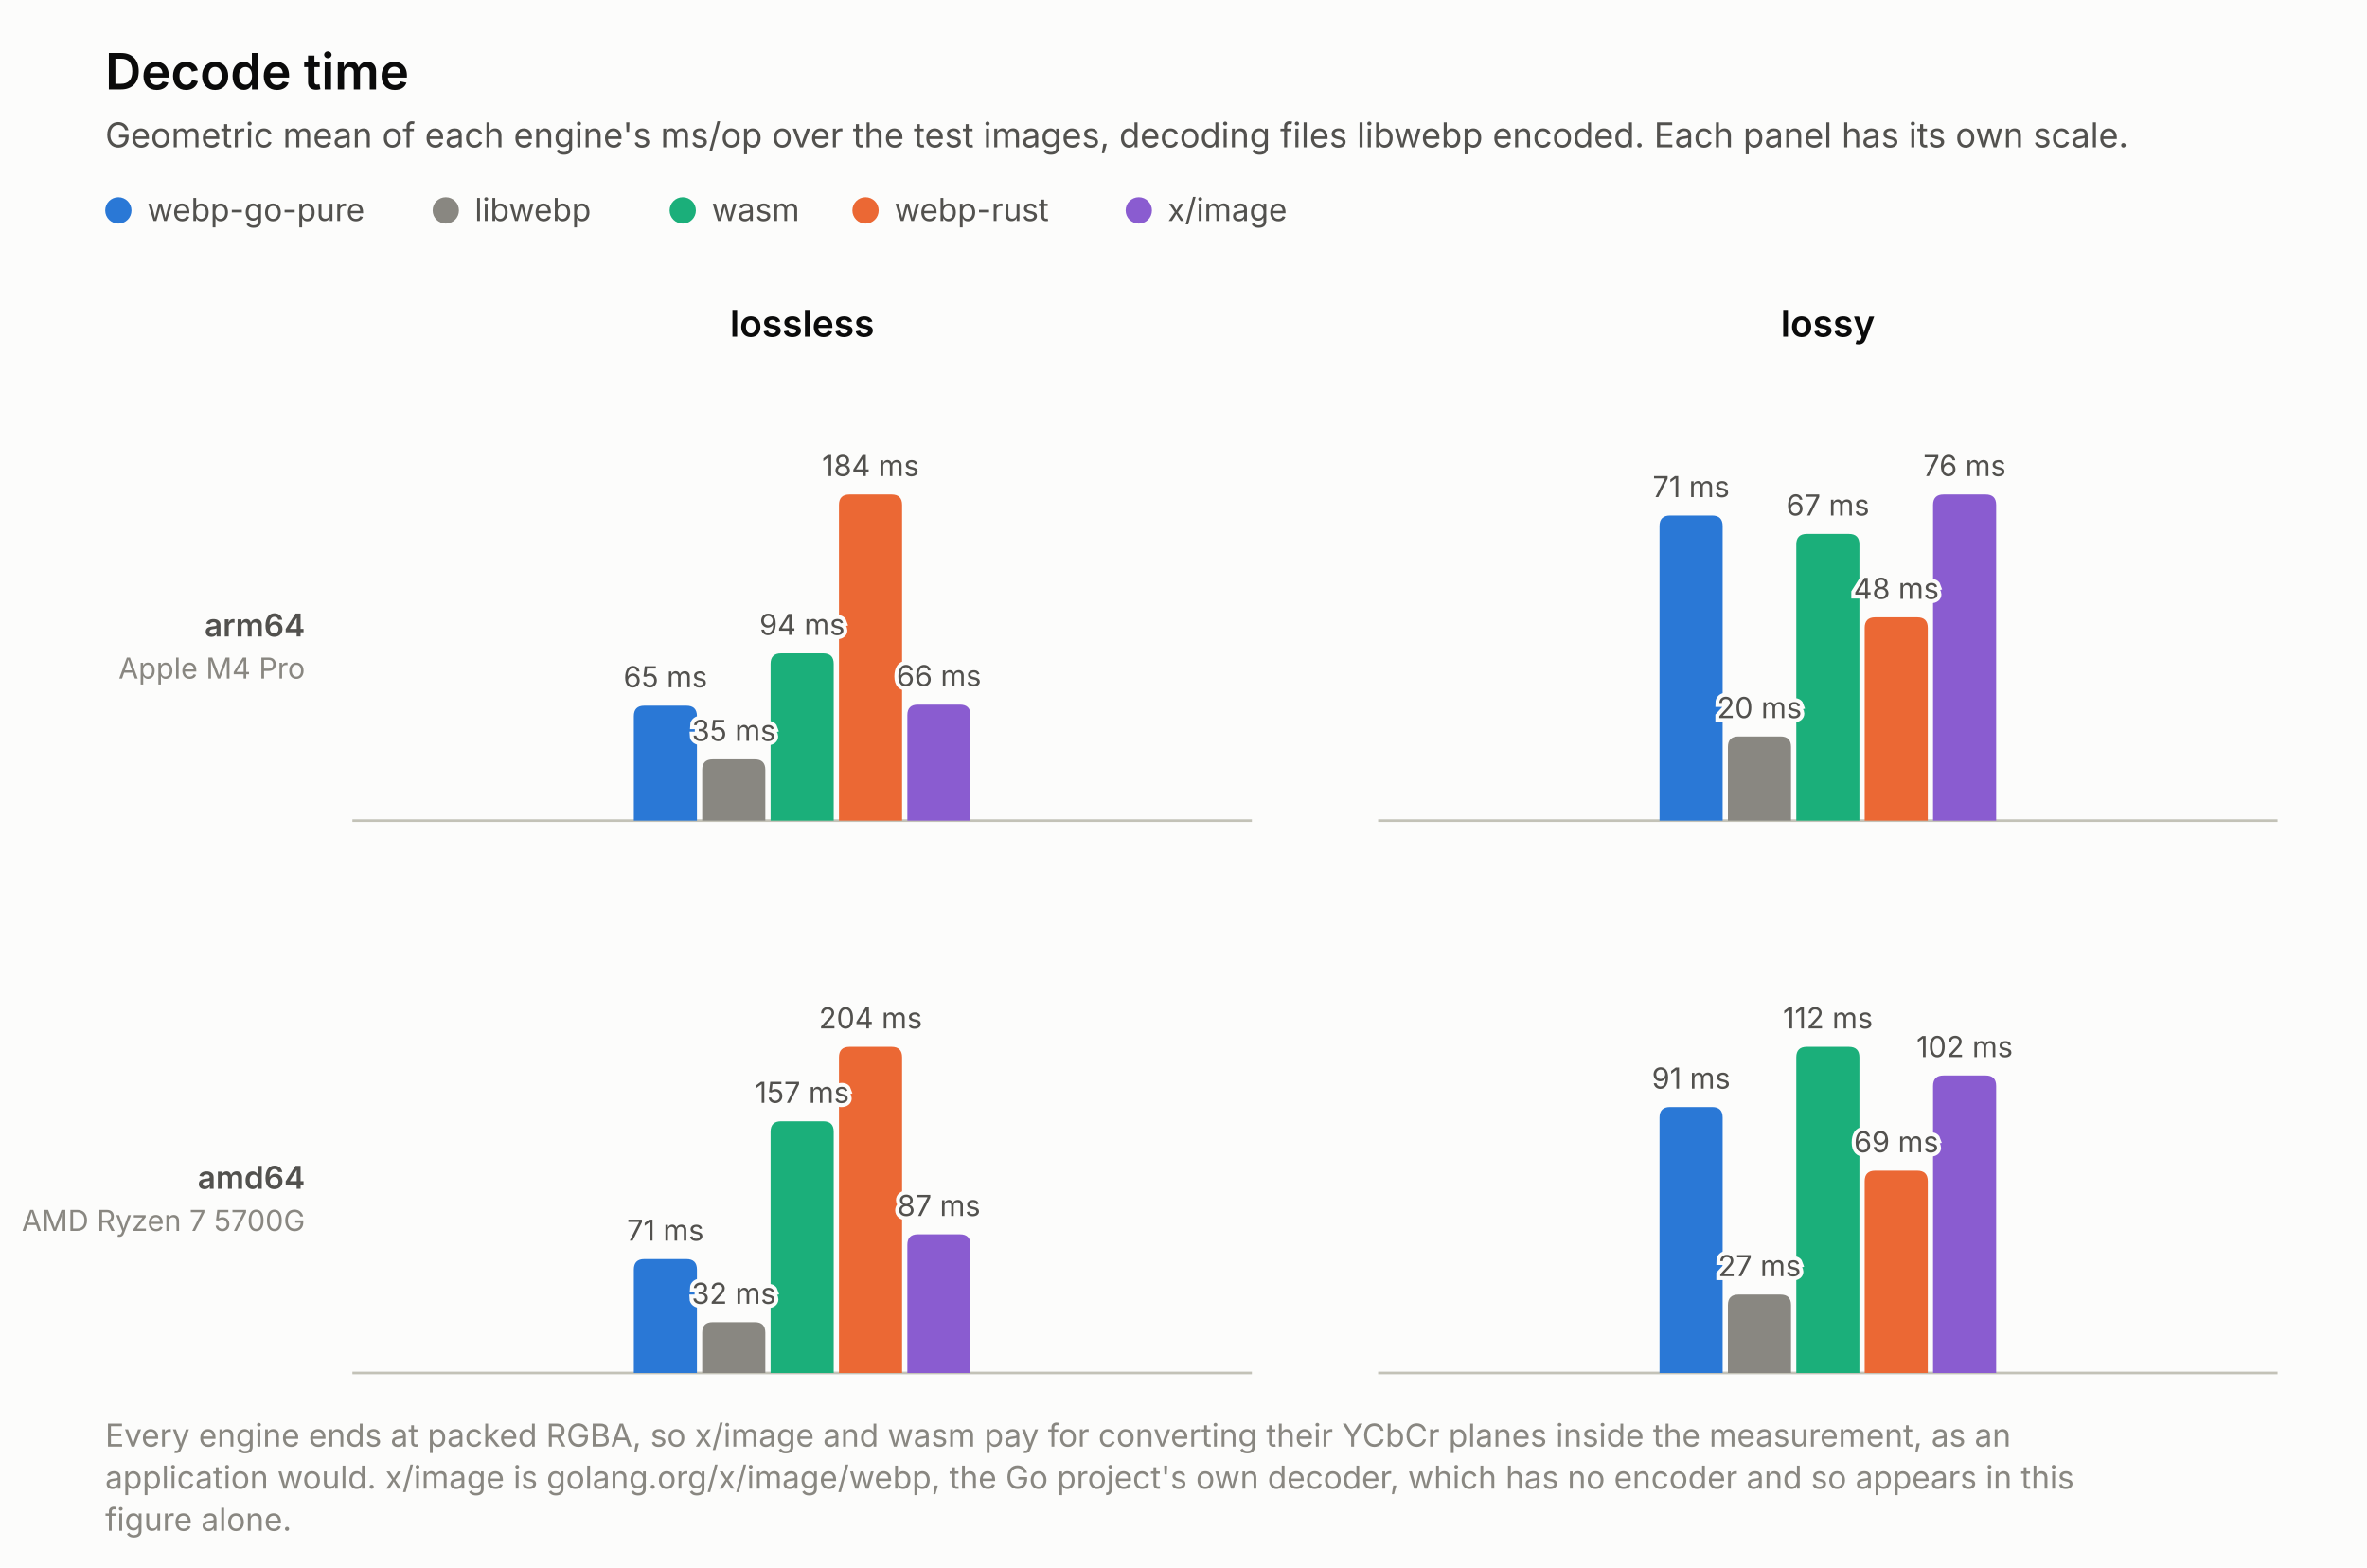
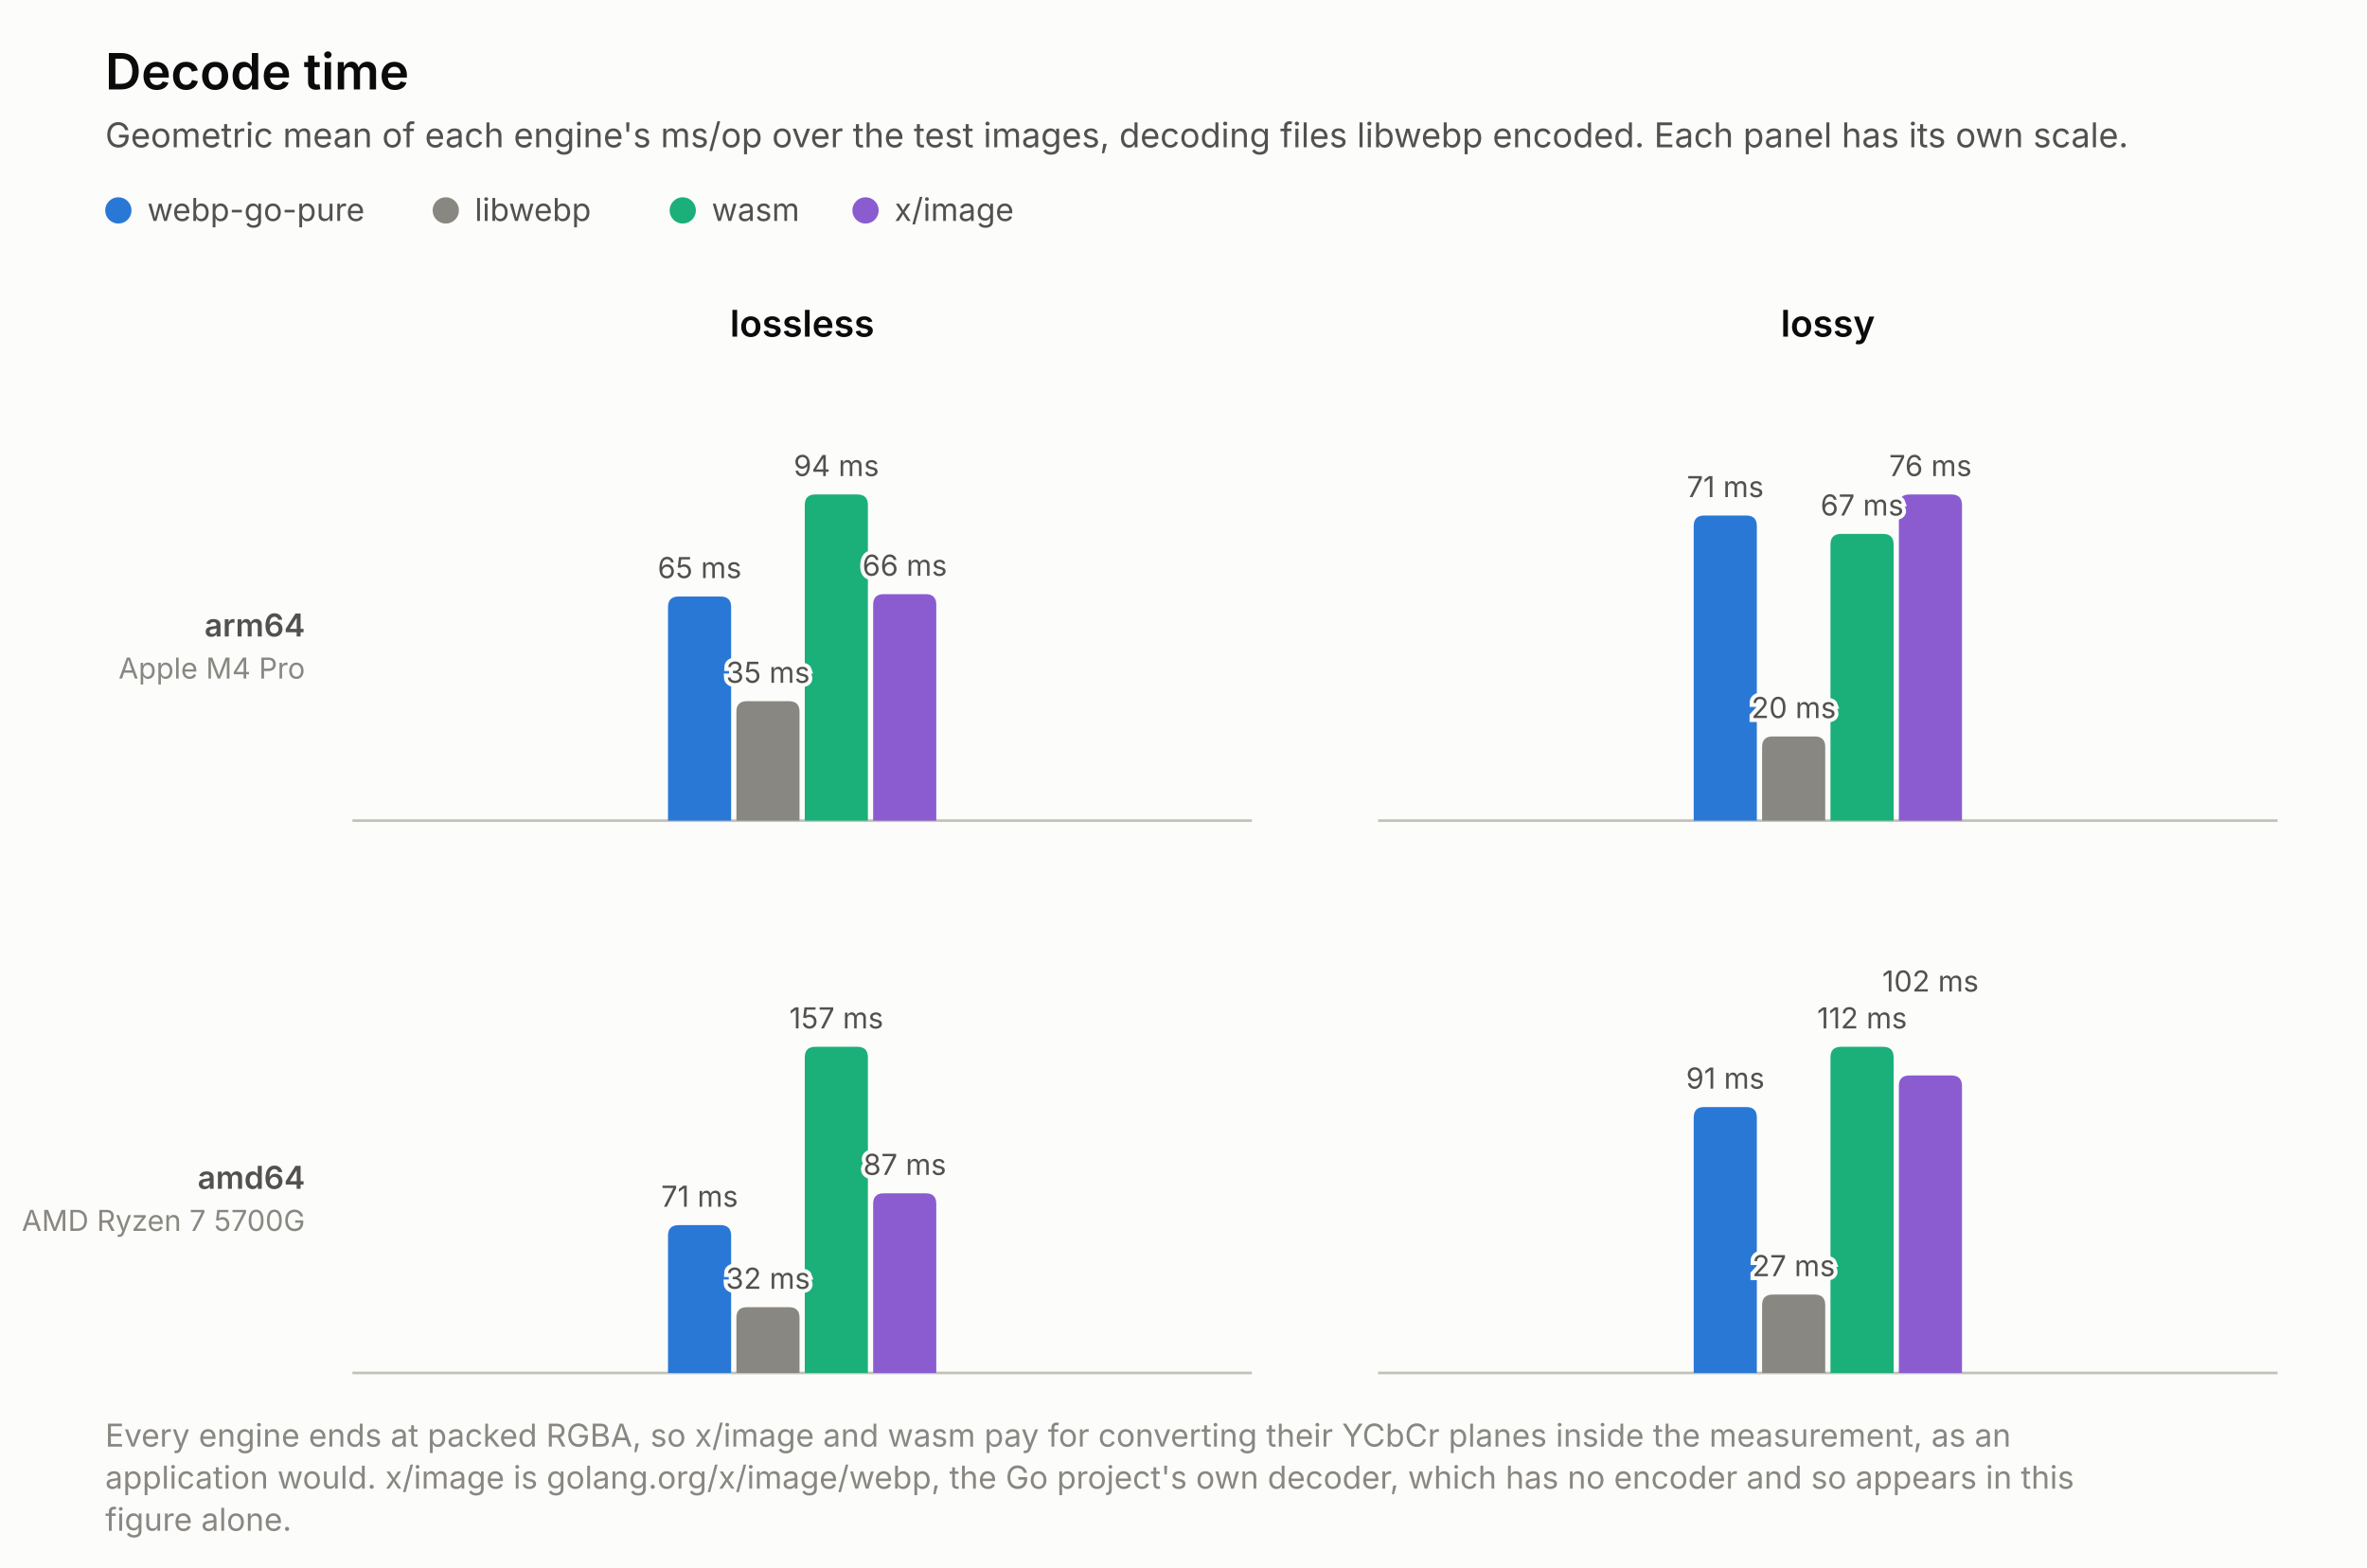
<svg xmlns="http://www.w3.org/2000/svg" width="900" height="596" viewBox="0 0 900 596" role="img">
  <rect width="900" height="596" fill="#fcfcfb" />
  <text x="40.0" y="34.0" font-family="system-ui, -apple-system, &quot;Segoe UI&quot;, sans-serif" font-size="19" fill="#0b0b0b" text-anchor="start" font-weight="600">Decode time</text>
  <text x="40.0" y="56.0" font-family="system-ui, -apple-system, &quot;Segoe UI&quot;, sans-serif" font-size="13" fill="#52514e" text-anchor="start">Geometric mean of each engine's ms/op over the test images, decoding files libwebp encoded. Each panel has its own scale.</text>
  <circle cx="45.0" cy="80.0" r="5.0" fill="#2a78d6" />
  <text x="56.0" y="84.0" font-family="system-ui, -apple-system, &quot;Segoe UI&quot;, sans-serif" font-size="12" fill="#52514e" text-anchor="start">webp-go-pure</text>
  <circle cx="169.5" cy="80.0" r="5.0" fill="#898781" />
  <text x="180.5" y="84.0" font-family="system-ui, -apple-system, &quot;Segoe UI&quot;, sans-serif" font-size="12" fill="#52514e" text-anchor="start">libwebp</text>
  <circle cx="259.6" cy="80.0" r="5.0" fill="#1baf7a" />
  <text x="270.6" y="84.0" font-family="system-ui, -apple-system, &quot;Segoe UI&quot;, sans-serif" font-size="12" fill="#52514e" text-anchor="start">wasm</text>
-   <circle cx="329.1" cy="80.0" r="5.0" fill="#eb6834" />
-   <text x="340.1" y="84.0" font-family="system-ui, -apple-system, &quot;Segoe UI&quot;, sans-serif" font-size="12" fill="#52514e" text-anchor="start">webp-rust</text>
-   <circle cx="433.0" cy="80.0" r="5.0" fill="#8a5cd0" />
-   <text x="444.0" y="84.0" font-family="system-ui, -apple-system, &quot;Segoe UI&quot;, sans-serif" font-size="12" fill="#52514e" text-anchor="start">x/image</text>
+   <circle cx="329.1" cy="80.0" r="5.0" fill="#8a5cd0" />
+   <text x="340.1" y="84.0" font-family="system-ui, -apple-system, &quot;Segoe UI&quot;, sans-serif" font-size="12" fill="#52514e" text-anchor="start">x/image</text>
  <text x="305.0" y="128.0" font-family="system-ui, -apple-system, &quot;Segoe UI&quot;, sans-serif" font-size="14" fill="#0b0b0b" text-anchor="middle" font-weight="600">lossless</text>
  <text x="695.0" y="128.0" font-family="system-ui, -apple-system, &quot;Segoe UI&quot;, sans-serif" font-size="14" fill="#0b0b0b" text-anchor="middle" font-weight="600">lossy</text>
  <text x="116.0" y="242.0" font-family="system-ui, -apple-system, &quot;Segoe UI&quot;, sans-serif" font-size="12" fill="#52514e" text-anchor="end" font-weight="600">arm64</text>
  <text x="116.0" y="258.0" font-family="system-ui, -apple-system, &quot;Segoe UI&quot;, sans-serif" font-size="11" fill="#898781" text-anchor="end">Apple M4 Pro</text>
  <line x1="134.0" y1="312.0" x2="476.0" y2="312.0" stroke="#c3c2b7" stroke-width="1.0" />
-   <path d="M 241.0 312.0 L 241.0 272.3 Q 241.0 268.3 245.0 268.3 L 261.0 268.3 Q 265.0 268.3 265.0 272.3 L 265.0 312.0 Z" fill="#2a78d6" />
-   <path d="M 267.0 312.0 L 267.0 292.7 Q 267.0 288.7 271.0 288.7 L 287.0 288.7 Q 291.0 288.7 291.0 292.7 L 291.0 312.0 Z" fill="#898781" />
-   <path d="M 293.0 312.0 L 293.0 252.4 Q 293.0 248.4 297.0 248.4 L 313.0 248.4 Q 317.0 248.4 317.0 252.4 L 317.0 312.0 Z" fill="#1baf7a" />
-   <path d="M 319.0 312.0 L 319.0 192.0 Q 319.0 188.0 323.0 188.0 L 339.0 188.0 Q 343.0 188.0 343.0 192.0 L 343.0 312.0 Z" fill="#eb6834" />
-   <path d="M 345.0 312.0 L 345.0 271.9 Q 345.0 267.9 349.0 267.9 L 365.0 267.9 Q 369.0 267.9 369.0 271.9 L 369.0 312.0 Z" fill="#8a5cd0" />
-   <text x="253.0" y="261.3" font-family="system-ui, -apple-system, &quot;Segoe UI&quot;, sans-serif" font-size="11" fill="#52514e" text-anchor="middle" stroke="#fcfcfb" stroke-width="3" paint-order="stroke" style="font-variant-numeric:tabular-nums">65 ms</text>
-   <text x="279.0" y="281.7" font-family="system-ui, -apple-system, &quot;Segoe UI&quot;, sans-serif" font-size="11" fill="#52514e" text-anchor="middle" stroke="#fcfcfb" stroke-width="3" paint-order="stroke" style="font-variant-numeric:tabular-nums">35 ms</text>
-   <text x="305.0" y="241.4" font-family="system-ui, -apple-system, &quot;Segoe UI&quot;, sans-serif" font-size="11" fill="#52514e" text-anchor="middle" stroke="#fcfcfb" stroke-width="3" paint-order="stroke" style="font-variant-numeric:tabular-nums">94 ms</text>
-   <text x="331.0" y="181.0" font-family="system-ui, -apple-system, &quot;Segoe UI&quot;, sans-serif" font-size="11" fill="#52514e" text-anchor="middle" stroke="#fcfcfb" stroke-width="3" paint-order="stroke" style="font-variant-numeric:tabular-nums">184 ms</text>
-   <text x="357.0" y="260.9" font-family="system-ui, -apple-system, &quot;Segoe UI&quot;, sans-serif" font-size="11" fill="#52514e" text-anchor="middle" stroke="#fcfcfb" stroke-width="3" paint-order="stroke" style="font-variant-numeric:tabular-nums">66 ms</text>
+   <path d="M 254.0 312.0 L 254.0 230.8 Q 254.0 226.8 258.0 226.8 L 274.0 226.8 Q 278.0 226.8 278.0 230.8 L 278.0 312.0 Z" fill="#2a78d6" />
+   <path d="M 280.0 312.0 L 280.0 270.6 Q 280.0 266.6 284.0 266.6 L 300.0 266.6 Q 304.0 266.6 304.0 270.6 L 304.0 312.0 Z" fill="#898781" />
+   <path d="M 306.0 312.0 L 306.0 192.0 Q 306.0 188.0 310.0 188.0 L 326.0 188.0 Q 330.0 188.0 330.0 192.0 L 330.0 312.0 Z" fill="#1baf7a" />
+   <path d="M 332.0 312.0 L 332.0 229.9 Q 332.0 225.9 336.0 225.9 L 352.0 225.9 Q 356.0 225.9 356.0 229.9 L 356.0 312.0 Z" fill="#8a5cd0" />
+   <text x="266.0" y="219.8" font-family="system-ui, -apple-system, &quot;Segoe UI&quot;, sans-serif" font-size="11" fill="#52514e" text-anchor="middle" stroke="#fcfcfb" stroke-width="3" paint-order="stroke" style="font-variant-numeric:tabular-nums">65 ms</text>
+   <text x="292.0" y="259.6" font-family="system-ui, -apple-system, &quot;Segoe UI&quot;, sans-serif" font-size="11" fill="#52514e" text-anchor="middle" stroke="#fcfcfb" stroke-width="3" paint-order="stroke" style="font-variant-numeric:tabular-nums">35 ms</text>
+   <text x="318.0" y="181.0" font-family="system-ui, -apple-system, &quot;Segoe UI&quot;, sans-serif" font-size="11" fill="#52514e" text-anchor="middle" stroke="#fcfcfb" stroke-width="3" paint-order="stroke" style="font-variant-numeric:tabular-nums">94 ms</text>
+   <text x="344.0" y="218.9" font-family="system-ui, -apple-system, &quot;Segoe UI&quot;, sans-serif" font-size="11" fill="#52514e" text-anchor="middle" stroke="#fcfcfb" stroke-width="3" paint-order="stroke" style="font-variant-numeric:tabular-nums">66 ms</text>
  <line x1="524.0" y1="312.0" x2="866.0" y2="312.0" stroke="#c3c2b7" stroke-width="1.0" />
-   <path d="M 631.0 312.0 L 631.0 200.0 Q 631.0 196.0 635.0 196.0 L 651.0 196.0 Q 655.0 196.0 655.0 200.0 L 655.0 312.0 Z" fill="#2a78d6" />
-   <path d="M 657.0 312.0 L 657.0 284.0 Q 657.0 280.0 661.0 280.0 L 677.0 280.0 Q 681.0 280.0 681.0 284.0 L 681.0 312.0 Z" fill="#898781" />
-   <path d="M 683.0 312.0 L 683.0 207.0 Q 683.0 203.0 687.0 203.0 L 703.0 203.0 Q 707.0 203.0 707.0 207.0 L 707.0 312.0 Z" fill="#1baf7a" />
-   <path d="M 709.0 312.0 L 709.0 238.7 Q 709.0 234.7 713.0 234.7 L 729.0 234.7 Q 733.0 234.7 733.0 238.7 L 733.0 312.0 Z" fill="#eb6834" />
-   <path d="M 735.0 312.0 L 735.0 192.0 Q 735.0 188.0 739.0 188.0 L 755.0 188.0 Q 759.0 188.0 759.0 192.0 L 759.0 312.0 Z" fill="#8a5cd0" />
-   <text x="643.0" y="189.0" font-family="system-ui, -apple-system, &quot;Segoe UI&quot;, sans-serif" font-size="11" fill="#52514e" text-anchor="middle" stroke="#fcfcfb" stroke-width="3" paint-order="stroke" style="font-variant-numeric:tabular-nums">71 ms</text>
-   <text x="669.0" y="273.0" font-family="system-ui, -apple-system, &quot;Segoe UI&quot;, sans-serif" font-size="11" fill="#52514e" text-anchor="middle" stroke="#fcfcfb" stroke-width="3" paint-order="stroke" style="font-variant-numeric:tabular-nums">20 ms</text>
-   <text x="695.0" y="196.0" font-family="system-ui, -apple-system, &quot;Segoe UI&quot;, sans-serif" font-size="11" fill="#52514e" text-anchor="middle" stroke="#fcfcfb" stroke-width="3" paint-order="stroke" style="font-variant-numeric:tabular-nums">67 ms</text>
-   <text x="721.0" y="227.7" font-family="system-ui, -apple-system, &quot;Segoe UI&quot;, sans-serif" font-size="11" fill="#52514e" text-anchor="middle" stroke="#fcfcfb" stroke-width="3" paint-order="stroke" style="font-variant-numeric:tabular-nums">48 ms</text>
-   <text x="747.0" y="181.0" font-family="system-ui, -apple-system, &quot;Segoe UI&quot;, sans-serif" font-size="11" fill="#52514e" text-anchor="middle" stroke="#fcfcfb" stroke-width="3" paint-order="stroke" style="font-variant-numeric:tabular-nums">76 ms</text>
+   <path d="M 644.0 312.0 L 644.0 200.0 Q 644.0 196.0 648.0 196.0 L 664.0 196.0 Q 668.0 196.0 668.0 200.0 L 668.0 312.0 Z" fill="#2a78d6" />
+   <path d="M 670.0 312.0 L 670.0 284.0 Q 670.0 280.0 674.0 280.0 L 690.0 280.0 Q 694.0 280.0 694.0 284.0 L 694.0 312.0 Z" fill="#898781" />
+   <path d="M 696.0 312.0 L 696.0 207.0 Q 696.0 203.0 700.0 203.0 L 716.0 203.0 Q 720.0 203.0 720.0 207.0 L 720.0 312.0 Z" fill="#1baf7a" />
+   <path d="M 722.0 312.0 L 722.0 192.0 Q 722.0 188.0 726.0 188.0 L 742.0 188.0 Q 746.0 188.0 746.0 192.0 L 746.0 312.0 Z" fill="#8a5cd0" />
+   <text x="656.0" y="189.0" font-family="system-ui, -apple-system, &quot;Segoe UI&quot;, sans-serif" font-size="11" fill="#52514e" text-anchor="middle" stroke="#fcfcfb" stroke-width="3" paint-order="stroke" style="font-variant-numeric:tabular-nums">71 ms</text>
+   <text x="682.0" y="273.0" font-family="system-ui, -apple-system, &quot;Segoe UI&quot;, sans-serif" font-size="11" fill="#52514e" text-anchor="middle" stroke="#fcfcfb" stroke-width="3" paint-order="stroke" style="font-variant-numeric:tabular-nums">20 ms</text>
+   <text x="708.0" y="196.0" font-family="system-ui, -apple-system, &quot;Segoe UI&quot;, sans-serif" font-size="11" fill="#52514e" text-anchor="middle" stroke="#fcfcfb" stroke-width="3" paint-order="stroke" style="font-variant-numeric:tabular-nums">67 ms</text>
+   <text x="734.0" y="181.0" font-family="system-ui, -apple-system, &quot;Segoe UI&quot;, sans-serif" font-size="11" fill="#52514e" text-anchor="middle" stroke="#fcfcfb" stroke-width="3" paint-order="stroke" style="font-variant-numeric:tabular-nums">76 ms</text>
  <text x="116.0" y="452.0" font-family="system-ui, -apple-system, &quot;Segoe UI&quot;, sans-serif" font-size="12" fill="#52514e" text-anchor="end" font-weight="600">amd64</text>
  <text x="116.0" y="468.0" font-family="system-ui, -apple-system, &quot;Segoe UI&quot;, sans-serif" font-size="11" fill="#898781" text-anchor="end">AMD Ryzen 7 5700G</text>
  <line x1="134.0" y1="522.0" x2="476.0" y2="522.0" stroke="#c3c2b7" stroke-width="1.0" />
-   <path d="M 241.0 522.0 L 241.0 482.7 Q 241.0 478.7 245.0 478.7 L 261.0 478.7 Q 265.0 478.7 265.0 482.7 L 265.0 522.0 Z" fill="#2a78d6" />
-   <path d="M 267.0 522.0 L 267.0 506.7 Q 267.0 502.7 271.0 502.7 L 287.0 502.7 Q 291.0 502.7 291.0 506.7 L 291.0 522.0 Z" fill="#898781" />
-   <path d="M 293.0 522.0 L 293.0 430.3 Q 293.0 426.3 297.0 426.3 L 313.0 426.3 Q 317.0 426.3 317.0 430.3 L 317.0 522.0 Z" fill="#1baf7a" />
-   <path d="M 319.0 522.0 L 319.0 402.0 Q 319.0 398.0 323.0 398.0 L 339.0 398.0 Q 343.0 398.0 343.0 402.0 L 343.0 522.0 Z" fill="#eb6834" />
-   <path d="M 345.0 522.0 L 345.0 473.3 Q 345.0 469.3 349.0 469.3 L 365.0 469.3 Q 369.0 469.3 369.0 473.3 L 369.0 522.0 Z" fill="#8a5cd0" />
-   <text x="253.0" y="471.7" font-family="system-ui, -apple-system, &quot;Segoe UI&quot;, sans-serif" font-size="11" fill="#52514e" text-anchor="middle" stroke="#fcfcfb" stroke-width="3" paint-order="stroke" style="font-variant-numeric:tabular-nums">71 ms</text>
-   <text x="279.0" y="495.7" font-family="system-ui, -apple-system, &quot;Segoe UI&quot;, sans-serif" font-size="11" fill="#52514e" text-anchor="middle" stroke="#fcfcfb" stroke-width="3" paint-order="stroke" style="font-variant-numeric:tabular-nums">32 ms</text>
-   <text x="305.0" y="419.3" font-family="system-ui, -apple-system, &quot;Segoe UI&quot;, sans-serif" font-size="11" fill="#52514e" text-anchor="middle" stroke="#fcfcfb" stroke-width="3" paint-order="stroke" style="font-variant-numeric:tabular-nums">157 ms</text>
-   <text x="331.0" y="391.0" font-family="system-ui, -apple-system, &quot;Segoe UI&quot;, sans-serif" font-size="11" fill="#52514e" text-anchor="middle" stroke="#fcfcfb" stroke-width="3" paint-order="stroke" style="font-variant-numeric:tabular-nums">204 ms</text>
-   <text x="357.0" y="462.3" font-family="system-ui, -apple-system, &quot;Segoe UI&quot;, sans-serif" font-size="11" fill="#52514e" text-anchor="middle" stroke="#fcfcfb" stroke-width="3" paint-order="stroke" style="font-variant-numeric:tabular-nums">87 ms</text>
+   <path d="M 254.0 522.0 L 254.0 469.8 Q 254.0 465.8 258.0 465.8 L 274.0 465.8 Q 278.0 465.8 278.0 469.8 L 278.0 522.0 Z" fill="#2a78d6" />
+   <path d="M 280.0 522.0 L 280.0 501.0 Q 280.0 497.0 284.0 497.0 L 300.0 497.0 Q 304.0 497.0 304.0 501.0 L 304.0 522.0 Z" fill="#898781" />
+   <path d="M 306.0 522.0 L 306.0 402.0 Q 306.0 398.0 310.0 398.0 L 326.0 398.0 Q 330.0 398.0 330.0 402.0 L 330.0 522.0 Z" fill="#1baf7a" />
+   <path d="M 332.0 522.0 L 332.0 457.7 Q 332.0 453.7 336.0 453.7 L 352.0 453.7 Q 356.0 453.7 356.0 457.7 L 356.0 522.0 Z" fill="#8a5cd0" />
+   <text x="266.0" y="458.8" font-family="system-ui, -apple-system, &quot;Segoe UI&quot;, sans-serif" font-size="11" fill="#52514e" text-anchor="middle" stroke="#fcfcfb" stroke-width="3" paint-order="stroke" style="font-variant-numeric:tabular-nums">71 ms</text>
+   <text x="292.0" y="490.0" font-family="system-ui, -apple-system, &quot;Segoe UI&quot;, sans-serif" font-size="11" fill="#52514e" text-anchor="middle" stroke="#fcfcfb" stroke-width="3" paint-order="stroke" style="font-variant-numeric:tabular-nums">32 ms</text>
+   <text x="318.0" y="391.0" font-family="system-ui, -apple-system, &quot;Segoe UI&quot;, sans-serif" font-size="11" fill="#52514e" text-anchor="middle" stroke="#fcfcfb" stroke-width="3" paint-order="stroke" style="font-variant-numeric:tabular-nums">157 ms</text>
+   <text x="344.0" y="446.7" font-family="system-ui, -apple-system, &quot;Segoe UI&quot;, sans-serif" font-size="11" fill="#52514e" text-anchor="middle" stroke="#fcfcfb" stroke-width="3" paint-order="stroke" style="font-variant-numeric:tabular-nums">87 ms</text>
  <line x1="524.0" y1="522.0" x2="866.0" y2="522.0" stroke="#c3c2b7" stroke-width="1.0" />
-   <path d="M 631.0 522.0 L 631.0 424.9 Q 631.0 420.9 635.0 420.9 L 651.0 420.9 Q 655.0 420.9 655.0 424.9 L 655.0 522.0 Z" fill="#2a78d6" />
-   <path d="M 657.0 522.0 L 657.0 496.2 Q 657.0 492.2 661.0 492.2 L 677.0 492.2 Q 681.0 492.2 681.0 496.2 L 681.0 522.0 Z" fill="#898781" />
-   <path d="M 683.0 522.0 L 683.0 402.0 Q 683.0 398.0 687.0 398.0 L 703.0 398.0 Q 707.0 398.0 707.0 402.0 L 707.0 522.0 Z" fill="#1baf7a" />
-   <path d="M 709.0 522.0 L 709.0 449.1 Q 709.0 445.1 713.0 445.1 L 729.0 445.1 Q 733.0 445.1 733.0 449.1 L 733.0 522.0 Z" fill="#eb6834" />
-   <path d="M 735.0 522.0 L 735.0 412.9 Q 735.0 408.9 739.0 408.9 L 755.0 408.9 Q 759.0 408.9 759.0 412.9 L 759.0 522.0 Z" fill="#8a5cd0" />
-   <text x="643.0" y="413.9" font-family="system-ui, -apple-system, &quot;Segoe UI&quot;, sans-serif" font-size="11" fill="#52514e" text-anchor="middle" stroke="#fcfcfb" stroke-width="3" paint-order="stroke" style="font-variant-numeric:tabular-nums">91 ms</text>
-   <text x="669.0" y="485.2" font-family="system-ui, -apple-system, &quot;Segoe UI&quot;, sans-serif" font-size="11" fill="#52514e" text-anchor="middle" stroke="#fcfcfb" stroke-width="3" paint-order="stroke" style="font-variant-numeric:tabular-nums">27 ms</text>
-   <text x="695.0" y="391.0" font-family="system-ui, -apple-system, &quot;Segoe UI&quot;, sans-serif" font-size="11" fill="#52514e" text-anchor="middle" stroke="#fcfcfb" stroke-width="3" paint-order="stroke" style="font-variant-numeric:tabular-nums">112 ms</text>
-   <text x="721.0" y="438.1" font-family="system-ui, -apple-system, &quot;Segoe UI&quot;, sans-serif" font-size="11" fill="#52514e" text-anchor="middle" stroke="#fcfcfb" stroke-width="3" paint-order="stroke" style="font-variant-numeric:tabular-nums">69 ms</text>
-   <text x="747.0" y="401.9" font-family="system-ui, -apple-system, &quot;Segoe UI&quot;, sans-serif" font-size="11" fill="#52514e" text-anchor="middle" stroke="#fcfcfb" stroke-width="3" paint-order="stroke" style="font-variant-numeric:tabular-nums">102 ms</text>
+   <path d="M 644.0 522.0 L 644.0 424.9 Q 644.0 420.9 648.0 420.9 L 664.0 420.9 Q 668.0 420.9 668.0 424.9 L 668.0 522.0 Z" fill="#2a78d6" />
+   <path d="M 670.0 522.0 L 670.0 496.2 Q 670.0 492.2 674.0 492.2 L 690.0 492.2 Q 694.0 492.2 694.0 496.2 L 694.0 522.0 Z" fill="#898781" />
+   <path d="M 696.0 522.0 L 696.0 402.0 Q 696.0 398.0 700.0 398.0 L 716.0 398.0 Q 720.0 398.0 720.0 402.0 L 720.0 522.0 Z" fill="#1baf7a" />
+   <path d="M 722.0 522.0 L 722.0 412.9 Q 722.0 408.9 726.0 408.9 L 742.0 408.9 Q 746.0 408.9 746.0 412.9 L 746.0 522.0 Z" fill="#8a5cd0" />
+   <text x="656.0" y="413.9" font-family="system-ui, -apple-system, &quot;Segoe UI&quot;, sans-serif" font-size="11" fill="#52514e" text-anchor="middle" stroke="#fcfcfb" stroke-width="3" paint-order="stroke" style="font-variant-numeric:tabular-nums">91 ms</text>
+   <text x="682.0" y="485.2" font-family="system-ui, -apple-system, &quot;Segoe UI&quot;, sans-serif" font-size="11" fill="#52514e" text-anchor="middle" stroke="#fcfcfb" stroke-width="3" paint-order="stroke" style="font-variant-numeric:tabular-nums">27 ms</text>
+   <text x="708.0" y="391.0" font-family="system-ui, -apple-system, &quot;Segoe UI&quot;, sans-serif" font-size="11" fill="#52514e" text-anchor="middle" stroke="#fcfcfb" stroke-width="3" paint-order="stroke" style="font-variant-numeric:tabular-nums">112 ms</text>
+   <text x="734.0" y="377.0" font-family="system-ui, -apple-system, &quot;Segoe UI&quot;, sans-serif" font-size="11" fill="#52514e" text-anchor="middle" stroke="#fcfcfb" stroke-width="3" paint-order="stroke" style="font-variant-numeric:tabular-nums">102 ms</text>
  <text x="40.0" y="550.0" font-family="system-ui, -apple-system, &quot;Segoe UI&quot;, sans-serif" font-size="12" fill="#898781" text-anchor="start">Every engine ends at packed RGBA, so x/image and wasm pay for converting their YCbCr planes inside the measurement, as an</text>
  <text x="40.0" y="566.0" font-family="system-ui, -apple-system, &quot;Segoe UI&quot;, sans-serif" font-size="12" fill="#898781" text-anchor="start">application would. x/image is golang.org/x/image/webp, the Go project's own decoder, which has no encoder and so appears in this</text>
  <text x="40.0" y="582.0" font-family="system-ui, -apple-system, &quot;Segoe UI&quot;, sans-serif" font-size="12" fill="#898781" text-anchor="start">figure alone.</text>
</svg>
